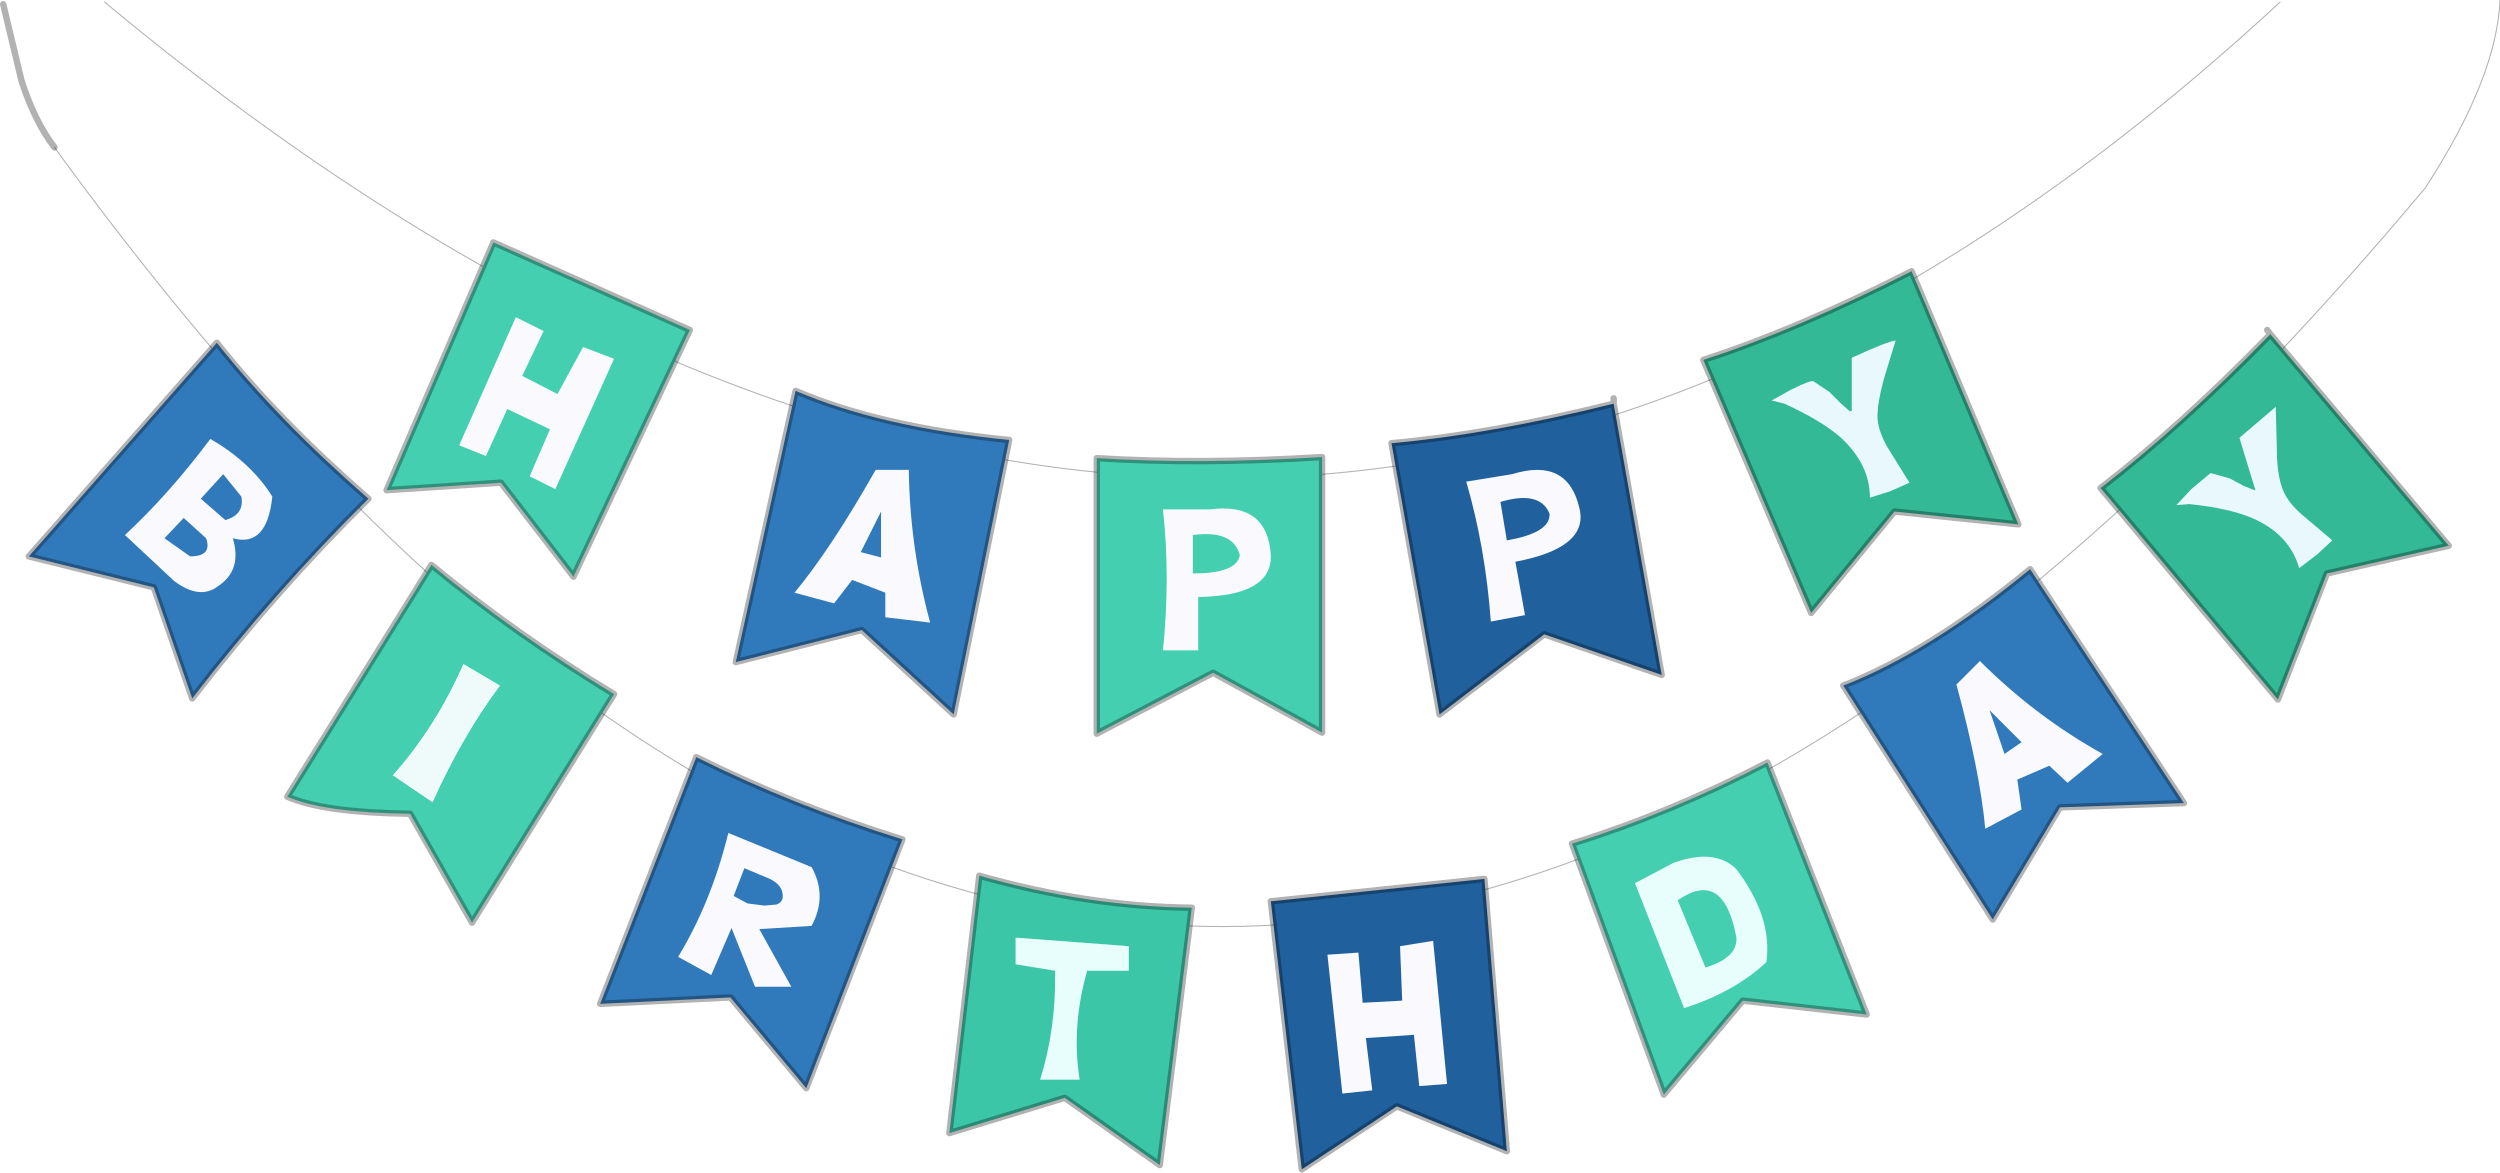
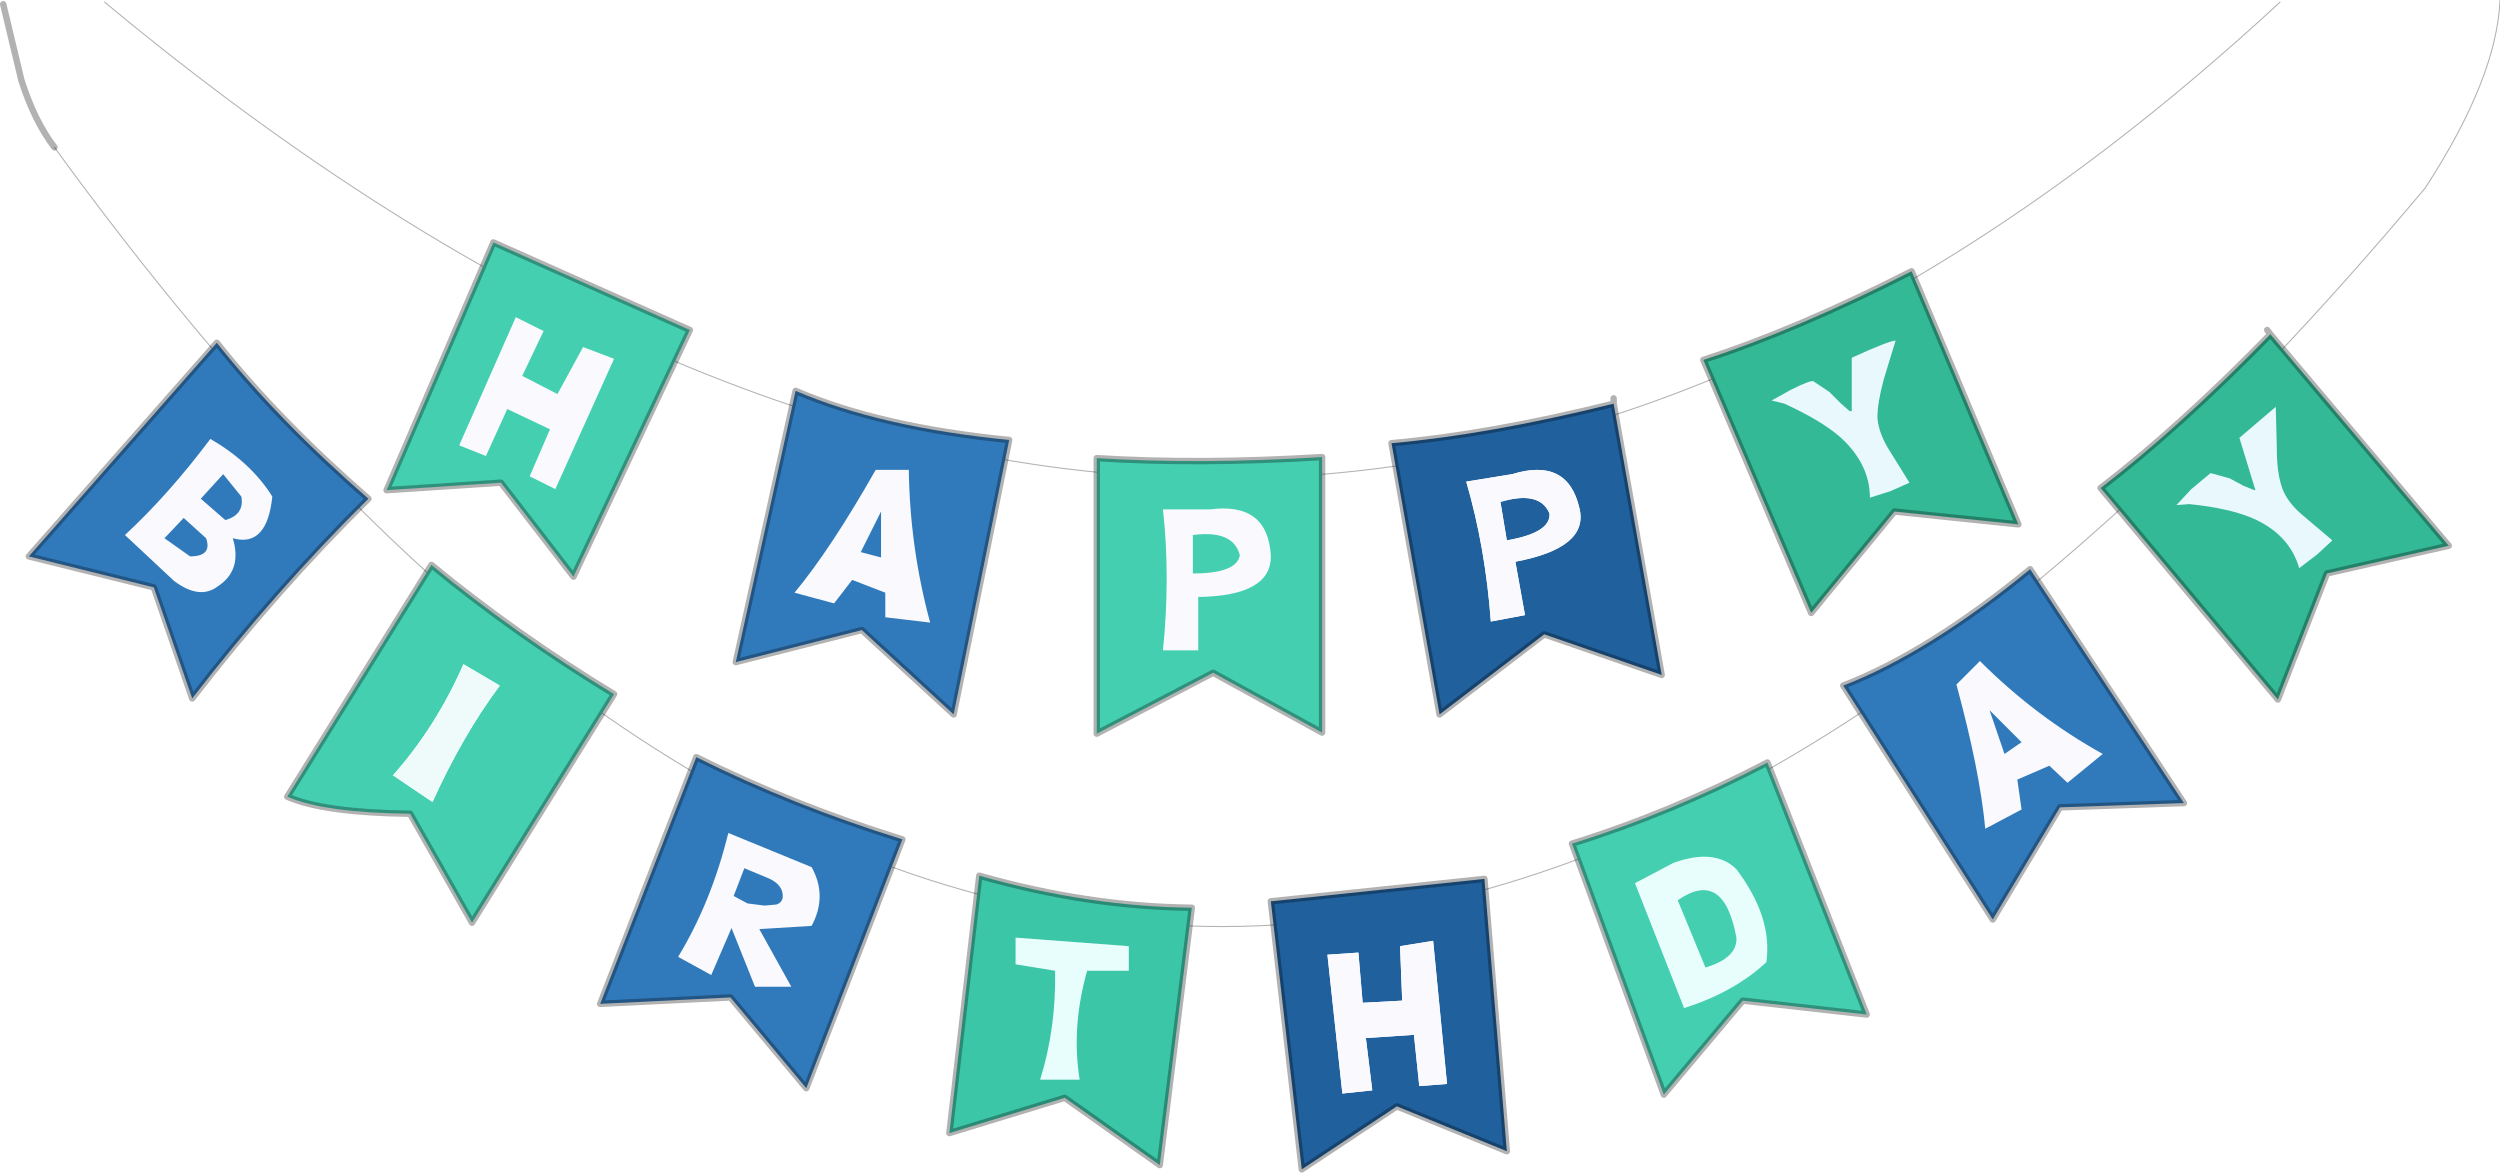
<svg xmlns="http://www.w3.org/2000/svg" xmlns:xlink="http://www.w3.org/1999/xlink" height="54.9px" width="117.05px">
  <g transform="matrix(1.0, 0.0, 0.0, 1.0, 58.55, 0.0)">
    <use height="54.9" transform="matrix(1.0, 0.0, 0.0, 1.0, -58.55, 0.0)" width="117.05" xlink:href="#decoration152-shape0" />
  </g>
  <defs>
    <g id="decoration152-shape0" transform="matrix(1.0, 0.0, 0.0, 1.0, 58.55, 0.0)">
      <path d="M-56.0 6.9 Q-3.7 78.9 55.0 8.8 58.35 3.65 58.5 0.0 M-53.65 0.1 Q0.0 44.7 48.2 0.1" fill="none" stroke="#000000" stroke-linecap="round" stroke-linejoin="round" stroke-opacity="0.302" stroke-width="0.05" />
      <path d="M-56.0 6.9 Q-56.95 5.65 -57.55 3.75 L-58.4 0.2" fill="none" stroke="#000000" stroke-linecap="round" stroke-linejoin="round" stroke-opacity="0.302" stroke-width="0.3" />
-       <path d="M48.0 19.05 L48.05 21.0 Q48.05 22.15 48.3 22.85 48.55 23.55 49.35 24.2 L50.65 25.3 49.95 25.95 49.1 26.6 Q48.65 25.05 47.0 24.3 45.9 23.8 43.95 23.6 L43.35 23.65 44.05 22.9 44.95 22.15 45.85 22.4 46.5 22.75 47.0 22.95 47.05 22.95 46.3 20.5 48.0 19.05 M25.3 18.25 Q26.2 17.8 26.35 17.85 L27.1 18.35 27.65 18.9 28.05 19.25 28.15 19.25 28.15 16.75 Q29.9 15.95 30.2 15.95 L29.65 17.75 Q29.35 18.85 29.35 19.55 29.4 20.3 29.95 21.15 L30.85 22.6 29.95 23.0 29.0 23.3 Q29.0 21.75 27.65 20.5 26.75 19.7 25.0 18.9 L24.4 18.75 25.3 18.25" fill="#e9f8fd" fill-rule="evenodd" stroke="none" />
-       <path d="M48.0 19.05 L46.3 20.5 47.05 22.95 47.0 22.95 46.5 22.75 45.85 22.4 44.95 22.15 44.05 22.9 43.35 23.65 43.95 23.6 Q45.9 23.8 47.0 24.3 48.65 25.05 49.1 26.6 L49.95 25.95 50.65 25.3 49.35 24.2 Q48.55 23.55 48.3 22.85 48.05 22.15 48.05 21.0 L48.0 19.05 M39.8 22.85 Q43.45 20.05 47.75 15.65 L56.1 25.55 50.4 26.85 48.1 32.75 39.8 22.85 M25.3 18.25 L24.4 18.75 25.0 18.9 Q26.75 19.7 27.65 20.5 29.0 21.75 29.0 23.3 L29.95 23.0 30.85 22.6 29.95 21.15 Q29.4 20.3 29.35 19.55 29.35 18.85 29.65 17.75 L30.2 15.95 Q29.9 15.95 28.15 16.75 L28.15 19.25 28.05 19.25 27.65 18.9 27.1 18.35 26.35 17.85 Q26.2 17.8 25.3 18.25 M21.2 16.85 Q25.55 15.45 30.95 12.7 L35.95 24.55 30.15 23.95 26.25 28.7 21.2 16.85" fill="#33b996" fill-rule="evenodd" stroke="none" />
-       <path d="M35.3 35.3 L36.1 34.75 34.6 33.25 35.3 35.3 M34.15 30.95 Q36.75 33.55 39.9 35.3 L38.25 36.65 37.4 35.85 35.9 36.5 36.1 37.9 34.4 38.8 Q34.15 36.1 33.05 32.05 L34.15 30.95 M10.1 22.55 L12.25 22.2 Q14.85 21.4 15.4 23.8 15.85 25.65 12.4 26.3 L12.85 28.8 11.25 29.1 Q11.0 25.65 10.1 22.55 M-16.0 22.0 Q-15.95 25.65 -15.0 29.15 L-17.1 28.9 -17.1 27.75 -18.65 27.15 -19.5 28.25 -21.35 27.75 Q-19.65 25.7 -17.55 22.0 L-16.0 22.0 M-4.1 23.85 L-1.9 23.85 Q0.8 23.5 0.95 26.0 1.0 27.9 -2.45 27.95 L-2.45 30.45 -4.1 30.45 Q-3.75 27.0 -4.1 23.85 M-2.7 26.85 Q-0.65 26.85 -0.5 26.0 -0.8 24.8 -2.7 25.05 L-2.7 26.85 M-17.3 26.1 L-17.3 23.95 -18.25 25.85 -17.3 26.1 M-20.55 43.35 L-23.0 43.5 -21.5 46.2 -23.2 46.2 -24.3 43.45 -25.25 45.65 -26.8 44.8 Q-25.25 42.25 -24.45 39.0 L-20.55 40.6 Q-19.8 41.95 -20.55 43.35 M14.0 24.05 Q13.55 22.95 11.7 23.5 L12.0 25.3 Q14.05 24.95 14.0 24.05 M7.0 44.3 L8.55 44.05 9.2 50.75 7.9 50.85 7.65 48.45 5.4 48.6 5.7 51.05 4.3 51.2 3.6 44.7 5.05 44.6 5.25 46.95 7.1 46.85 7.0 44.3 M-33.1 15.5 L-34.1 17.6 -32.45 18.45 -31.25 16.25 -29.8 16.8 -32.55 22.9 -33.75 22.3 -32.8 20.1 -34.8 19.15 -35.8 21.35 -37.05 20.85 -34.4 14.85 -33.1 15.5 M-48.1 22.2 L-49.15 23.35 -48.0 24.35 Q-47.1 24.1 -47.25 23.25 L-48.1 22.2 M-45.8 23.25 Q-46.05 25.65 -47.65 25.2 -47.2 26.7 -48.35 27.45 -49.2 28.1 -50.4 27.2 L-52.7 25.05 Q-50.65 23.15 -48.7 20.55 -46.8 21.65 -45.8 23.25 M-49.65 26.05 Q-48.6 26.05 -48.9 25.2 L-49.95 24.25 -50.85 25.2 -49.65 26.05 M-23.7 40.65 L-24.2 41.95 -23.55 42.3 -22.75 42.4 -22.2 42.35 Q-21.9 42.25 -21.9 41.95 -21.9 41.45 -22.5 41.15 L-23.7 40.65" fill="#faf9fe" fill-rule="evenodd" stroke="none" />
-       <path d="M35.3 35.3 L34.6 33.25 36.1 34.75 35.3 35.3 M34.15 30.95 L33.05 32.05 Q34.15 36.1 34.4 38.8 L36.1 37.9 35.9 36.5 37.4 35.85 38.25 36.65 39.9 35.3 Q36.75 33.55 34.15 30.95 M37.9 37.8 L34.75 43.05 27.75 32.1 Q31.75 30.55 36.5 26.65 L43.7 37.6 37.9 37.8 M-16.0 22.0 L-17.55 22.0 Q-19.65 25.7 -21.35 27.75 L-19.5 28.25 -18.65 27.15 -17.1 27.75 -17.1 28.9 -15.0 29.15 Q-15.95 25.65 -16.0 22.0 M-13.9 33.45 L-18.2 29.5 -24.1 31.0 -21.3 18.3 Q-17.35 20.0 -11.3 20.6 L-13.9 33.45 M-17.3 26.1 L-18.25 25.85 -17.3 23.95 -17.3 26.1 M-20.55 43.35 Q-19.8 41.95 -20.55 40.6 L-24.45 39.0 Q-25.25 42.25 -26.8 44.8 L-25.25 45.65 -24.3 43.45 -23.2 46.2 -21.5 46.2 -23.0 43.5 -20.55 43.35 M-45.8 23.25 Q-46.8 21.65 -48.7 20.55 -50.65 23.15 -52.7 25.05 L-50.4 27.2 Q-49.2 28.1 -48.35 27.45 -47.2 26.7 -47.65 25.2 -46.05 25.65 -45.8 23.25 M-48.1 22.2 L-47.25 23.25 Q-47.1 24.1 -48.0 24.35 L-49.15 23.35 -48.1 22.2 M-48.4 16.05 Q-45.5 19.7 -41.3 23.35 -45.65 27.65 -49.55 32.7 L-51.35 27.5 -57.2 26.05 -48.4 16.05 M-49.65 26.05 L-50.85 25.2 -49.95 24.25 -48.9 25.2 Q-48.6 26.05 -49.65 26.05 M-23.7 40.65 L-22.5 41.15 Q-21.9 41.45 -21.9 41.95 -21.9 42.25 -22.2 42.35 L-22.75 42.4 -23.55 42.3 -24.2 41.95 -23.7 40.65 M-30.45 47.0 L-25.95 35.45 Q-21.45 37.7 -16.3 39.3 L-20.8 50.95 -24.35 46.7 -30.45 47.0" fill="#307abb" fill-rule="evenodd" stroke="none" />
-       <path d="M21.3 45.3 Q22.8 44.85 22.75 43.9 22.15 40.65 20.0 42.15 L21.3 45.3 M24.15 45.05 Q22.65 46.45 20.3 47.2 L18.0 41.35 19.8 40.4 Q21.75 39.7 22.75 40.7 24.45 42.95 24.15 45.05 M-11.0 45.15 L-11.0 43.9 -5.7 44.3 -5.7 45.45 -7.65 45.45 Q-8.4 48.1 -8.0 50.55 L-9.85 50.55 Q-9.1 48.15 -9.15 45.45 L-11.0 45.15" fill="#e8fefc" fill-rule="evenodd" stroke="none" />
-       <path d="M21.3 45.3 L20.0 42.15 Q22.15 40.65 22.75 43.9 22.8 44.85 21.3 45.3 M24.15 45.05 Q24.45 42.95 22.75 40.7 21.75 39.7 19.8 40.4 L18.0 41.35 20.3 47.2 Q22.65 46.45 24.15 45.05 M28.85 47.5 L23.05 46.85 19.35 51.25 15.05 39.5 Q19.7 38.05 24.2 35.7 L28.85 47.5 M-4.1 23.85 Q-3.75 27.0 -4.1 30.45 L-2.45 30.45 -2.45 27.95 Q1.0 27.9 0.95 26.0 0.8 23.5 -1.9 23.85 L-4.1 23.85 M-2.7 26.85 L-2.7 25.05 Q-0.8 24.8 -0.5 26.0 -0.65 26.85 -2.7 26.85 M-1.75 31.5 L-7.2 34.35 -7.2 21.45 Q-2.4 21.75 3.35 21.4 L3.35 34.3 -1.75 31.5 M-33.1 15.5 L-34.4 14.85 -37.05 20.85 -35.8 21.35 -34.8 19.15 -32.8 20.1 -33.75 22.3 -32.55 22.9 -29.8 16.8 -31.25 16.25 -32.45 18.45 -34.1 17.6 -33.1 15.5 M-40.45 22.95 L-35.45 11.35 -26.25 15.45 -31.7 27.0 -35.1 22.6 -40.45 22.95 M-35.15 32.1 L-36.85 31.1 Q-38.15 34.05 -40.15 36.3 L-38.3 37.55 Q-36.9 34.45 -35.15 32.1 M-39.35 38.1 Q-43.4 38.05 -45.1 37.3 L-38.35 26.45 Q-34.4 29.7 -29.8 32.5 L-36.45 43.2 -39.35 38.1" fill="#44cfb0" fill-rule="evenodd" stroke="none" />
-       <path d="M10.1 22.55 Q11.0 25.65 11.25 29.1 L12.85 28.8 12.4 26.3 Q15.85 25.65 15.4 23.8 14.85 21.4 12.25 22.2 L10.1 22.55 M6.6 20.75 Q11.15 20.35 17.0 18.9 L19.25 31.6 13.75 29.7 8.85 33.45 6.6 20.75 M7.0 44.3 L7.1 46.85 5.25 46.95 5.05 44.6 3.6 44.7 4.3 51.2 5.7 51.05 5.4 48.6 7.65 48.45 7.9 50.85 9.2 50.75 8.55 44.05 7.0 44.3 M14.0 24.05 Q14.05 24.95 12.0 25.3 L11.7 23.5 Q13.55 22.95 14.0 24.05 M10.95 41.15 L12.0 53.9 6.85 51.8 2.4 54.75 0.95 42.2 10.95 41.15" fill="#20609d" fill-rule="evenodd" stroke="none" />
+       <path d="M44.05 22.9 L44.95 22.15 45.85 22.4 46.5 22.75 47.0 22.95 47.05 22.95 46.3 20.5 48.0 19.05 48.05 21.0 Q48.05 22.15 48.3 22.85 48.55 23.55 49.35 24.2 L50.65 25.3 49.95 25.95 49.1 26.6 Q48.65 25.05 47.0 24.3 45.9 23.8 43.95 23.6 L43.35 23.65 44.05 22.9 M28.15 16.75 Q29.9 15.95 30.2 15.95 L29.65 17.75 Q29.35 18.85 29.35 19.55 29.4 20.3 29.95 21.15 L30.85 22.6 29.95 23.0 29.0 23.3 Q29.0 21.75 27.65 20.5 26.75 19.7 25.0 18.9 L24.4 18.75 25.3 18.25 Q26.2 17.8 26.35 17.85 L27.1 18.35 27.65 18.9 28.05 19.25 28.15 19.25 28.15 16.75" fill="#e9f8fd" fill-rule="evenodd" stroke="none" />
+       <path d="M44.05 22.9 L43.35 23.65 43.95 23.6 Q45.9 23.8 47.0 24.3 48.65 25.05 49.1 26.6 L49.95 25.95 50.65 25.3 49.35 24.2 Q48.55 23.55 48.3 22.85 48.05 22.15 48.05 21.0 L48.0 19.05 46.3 20.5 47.05 22.95 47.0 22.95 46.5 22.75 45.85 22.4 44.95 22.15 44.05 22.9 M50.4 26.85 L48.1 32.75 39.8 22.85 Q43.45 20.05 47.75 15.65 L56.1 25.55 50.4 26.85 M28.15 16.75 L28.15 19.25 28.05 19.25 27.65 18.9 27.1 18.35 26.35 17.85 Q26.2 17.8 25.3 18.25 L24.4 18.75 25.0 18.9 Q26.75 19.7 27.65 20.5 29.0 21.75 29.0 23.3 L29.95 23.0 30.85 22.6 29.95 21.15 Q29.4 20.3 29.35 19.55 29.35 18.85 29.65 17.75 L30.2 15.95 Q29.9 15.95 28.15 16.75 M30.95 12.7 L35.95 24.55 30.15 23.95 26.25 28.7 21.2 16.85 Q25.55 15.45 30.95 12.7" fill="#33b996" fill-rule="evenodd" stroke="none" />
+       <path d="M12.25 22.2 L10.1 22.55 Q11.0 25.65 11.25 29.1 L12.85 28.8 12.4 26.3 Q15.85 25.65 15.4 23.8 14.85 21.4 12.25 22.2 M11.7 23.5 Q13.55 22.95 14.0 24.05 14.05 24.95 12.0 25.3 L11.7 23.5 M6.6 20.75 Q11.15 20.35 17.0 18.9 L19.25 31.6 13.75 29.7 8.85 33.45 6.6 20.75 M5.4 48.6 L7.65 48.45 7.9 50.85 9.2 50.75 8.55 44.05 7.0 44.3 7.1 46.85 5.25 46.95 5.05 44.6 3.6 44.7 4.3 51.2 5.7 51.05 5.4 48.6 M10.95 41.15 L12.0 53.9 6.85 51.8 2.4 54.75 0.95 42.2 10.95 41.15" fill="#20609d" fill-rule="evenodd" stroke="none" />
+       <path d="M12.25 22.2 Q14.85 21.4 15.4 23.8 15.85 25.65 12.4 26.3 L12.85 28.8 11.25 29.1 Q11.0 25.65 10.1 22.55 L12.25 22.2 M11.7 23.5 L12.0 25.3 Q14.05 24.95 14.0 24.05 13.55 22.95 11.7 23.5 M5.4 48.6 L5.7 51.05 4.3 51.2 3.6 44.7 5.05 44.6 5.25 46.95 7.1 46.85 7.0 44.3 8.55 44.05 9.2 50.75 7.9 50.85 7.65 48.45 5.4 48.6 M34.15 30.95 Q36.75 33.55 39.9 35.3 L38.25 36.65 37.4 35.85 35.9 36.5 36.1 37.9 34.4 38.8 Q34.15 36.1 33.05 32.05 L34.15 30.95 M34.6 33.25 L35.3 35.3 36.1 34.75 34.6 33.25 M-16.0 22.0 Q-15.95 25.65 -15.0 29.15 L-17.1 28.9 -17.1 27.75 -18.65 27.15 -19.5 28.25 -21.35 27.75 Q-19.65 25.7 -17.55 22.0 L-16.0 22.0 M-4.1 23.85 L-1.9 23.85 Q0.8 23.5 0.95 26.0 1.0 27.9 -2.45 27.95 L-2.45 30.45 -4.1 30.45 Q-3.75 27.0 -4.1 23.85 M-33.1 15.5 L-34.1 17.6 -32.45 18.45 -31.25 16.25 -29.8 16.8 -32.55 22.9 -33.75 22.3 -32.8 20.1 -34.8 19.15 -35.8 21.35 -37.05 20.85 -34.4 14.85 -33.1 15.5 M-22.2 42.35 Q-21.9 42.25 -21.9 41.95 -21.9 41.45 -22.5 41.15 L-23.7 40.65 -24.2 41.95 -23.55 42.3 -22.75 42.4 -22.2 42.35 M-20.55 40.6 Q-19.8 41.95 -20.55 43.35 L-23.0 43.5 -21.5 46.2 -23.2 46.2 -24.3 43.45 -25.25 45.65 -26.8 44.8 Q-25.25 42.25 -24.45 39.0 L-20.55 40.6 M-2.7 26.85 Q-0.65 26.85 -0.5 26.0 -0.8 24.8 -2.7 25.05 L-2.7 26.85 M-18.25 25.85 L-17.3 26.1 -17.3 23.95 -18.25 25.85 M-45.8 23.25 Q-46.05 25.65 -47.65 25.2 -47.2 26.7 -48.35 27.45 -49.2 28.1 -50.4 27.2 L-52.7 25.05 Q-50.65 23.15 -48.7 20.55 -46.8 21.65 -45.8 23.25 M-48.1 22.2 L-49.15 23.35 -48.0 24.35 Q-47.1 24.1 -47.25 23.25 L-48.1 22.2 M-49.65 26.05 Q-48.6 26.05 -48.9 25.2 L-49.95 24.25 -50.85 25.2 -49.65 26.05" fill="#faf9fe" fill-rule="evenodd" stroke="none" />
+       <path d="M18.0 41.35 L19.8 40.4 Q21.75 39.7 22.75 40.7 24.45 42.95 24.15 45.05 22.65 46.45 20.3 47.2 L18.0 41.35 M22.75 43.9 Q22.15 40.65 20.0 42.15 L21.3 45.3 Q22.8 44.85 22.75 43.9 M-11.0 45.15 L-11.0 43.9 -5.7 44.3 -5.7 45.45 -7.65 45.45 Q-8.4 48.1 -8.0 50.55 L-9.85 50.55 Q-9.1 48.15 -9.15 45.45 L-11.0 45.15" fill="#e8fefc" fill-rule="evenodd" stroke="none" />
+       <path d="M18.0 41.35 L20.3 47.2 Q22.65 46.45 24.15 45.05 24.45 42.95 22.75 40.7 21.75 39.7 19.8 40.4 L18.0 41.35 M22.75 43.9 Q22.8 44.85 21.3 45.3 L20.0 42.15 Q22.15 40.65 22.75 43.9 M28.85 47.5 L23.05 46.85 19.35 51.25 15.05 39.5 Q19.7 38.05 24.2 35.7 L28.85 47.5 M3.35 21.4 L3.35 34.3 -1.75 31.5 -7.2 34.35 -7.2 21.45 Q-2.4 21.75 3.35 21.4 M-4.1 23.85 Q-3.75 27.0 -4.1 30.45 L-2.45 30.45 -2.45 27.95 Q1.0 27.9 0.95 26.0 0.8 23.5 -1.9 23.85 L-4.1 23.85 M-33.1 15.5 L-34.4 14.85 -37.05 20.85 -35.8 21.35 -34.8 19.15 -32.8 20.1 -33.75 22.3 -32.55 22.9 -29.8 16.8 -31.25 16.25 -32.45 18.45 -34.1 17.6 -33.1 15.5 M-40.45 22.95 L-35.45 11.35 -26.25 15.45 -31.7 27.0 -35.1 22.6 -40.45 22.95 M-35.15 32.1 L-36.85 31.1 Q-38.15 34.05 -40.15 36.3 L-38.3 37.55 Q-36.9 34.45 -35.15 32.1 M-39.35 38.1 Q-43.4 38.05 -45.1 37.3 L-38.35 26.45 Q-34.4 29.7 -29.8 32.5 L-36.45 43.2 -39.35 38.1 M-2.7 26.85 L-2.7 25.05 Q-0.8 24.8 -0.5 26.0 -0.65 26.85 -2.7 26.85" fill="#44cfb0" fill-rule="evenodd" stroke="none" />
+       <path d="M34.15 30.95 L33.05 32.05 Q34.15 36.1 34.4 38.8 L36.1 37.9 35.9 36.5 37.4 35.85 38.25 36.65 39.9 35.3 Q36.75 33.55 34.15 30.95 M34.6 33.25 L36.1 34.75 35.3 35.3 34.6 33.25 M37.9 37.8 L34.75 43.05 27.75 32.1 Q31.75 30.55 36.5 26.65 L43.7 37.6 37.9 37.8 M-16.0 22.0 L-17.55 22.0 Q-19.65 25.7 -21.35 27.75 L-19.5 28.25 -18.65 27.15 -17.1 27.75 -17.1 28.9 -15.0 29.15 Q-15.95 25.65 -16.0 22.0 M-22.2 42.35 L-22.75 42.4 -23.55 42.3 -24.2 41.95 -23.7 40.65 -22.5 41.15 Q-21.9 41.45 -21.9 41.95 -21.9 42.25 -22.2 42.35 M-20.55 40.6 L-24.45 39.0 Q-25.25 42.25 -26.8 44.8 L-25.25 45.65 -24.3 43.45 -23.2 46.2 -21.5 46.2 -23.0 43.5 -20.55 43.35 Q-19.8 41.95 -20.55 40.6 M-25.95 35.45 Q-21.45 37.7 -16.3 39.3 L-20.8 50.95 -24.35 46.7 -30.45 47.0 -25.95 35.45 M-18.25 25.85 L-17.3 23.95 -17.3 26.1 -18.25 25.85 M-13.9 33.45 L-18.2 29.5 -24.1 31.0 -21.3 18.3 Q-17.35 20.0 -11.3 20.6 L-13.9 33.45 M-48.4 16.05 Q-45.5 19.7 -41.3 23.35 -45.65 27.65 -49.55 32.7 L-51.35 27.5 -57.2 26.05 -48.4 16.05 M-48.1 22.2 L-47.25 23.25 Q-47.1 24.1 -48.0 24.35 L-49.15 23.35 -48.1 22.2 M-45.8 23.25 Q-46.8 21.65 -48.7 20.55 -50.65 23.15 -52.7 25.05 L-50.4 27.2 Q-49.2 28.1 -48.35 27.45 -47.2 26.7 -47.65 25.2 -46.05 25.65 -45.8 23.25 M-49.65 26.05 L-50.85 25.2 -49.95 24.25 -48.9 25.2 Q-48.6 26.05 -49.65 26.05" fill="#307abb" fill-rule="evenodd" stroke="none" />
+       <path d="M-35.15 32.1 Q-36.9 34.45 -38.3 37.55 L-40.15 36.3 Q-38.15 34.05 -36.85 31.1 L-35.15 32.1" fill="#effbfb" fill-rule="evenodd" stroke="none" />
      <path d="M-11.0 45.15 L-9.15 45.45 Q-9.1 48.15 -9.85 50.55 L-8.0 50.55 Q-8.4 48.1 -7.65 45.45 L-5.7 45.45 -5.7 44.3 -11.0 43.9 -11.0 45.15 M-12.7 41.0 Q-7.6 42.45 -2.75 42.5 L-4.25 54.55 -8.7 51.4 -14.1 53.05 -12.7 41.0" fill="#3bc6a7" fill-rule="evenodd" stroke="none" />
-       <path d="M-35.15 32.1 Q-36.9 34.45 -38.3 37.55 L-40.15 36.3 Q-38.15 34.05 -36.85 31.1 L-35.15 32.1" fill="#effbfb" fill-rule="evenodd" stroke="none" />
-       <path d="M47.75 15.65 L47.6 15.45 M39.8 22.85 L48.1 32.75 50.4 26.85 56.1 25.55 47.75 15.65 Q43.45 20.05 39.8 22.85 M21.2 16.85 L26.25 28.7 30.15 23.95 35.95 24.55 30.95 12.7 Q25.55 15.45 21.2 16.85 M28.85 47.5 L24.2 35.7 Q19.7 38.05 15.05 39.5 L19.35 51.25 23.05 46.85 28.85 47.5 M37.9 37.8 L43.7 37.6 36.5 26.65 Q31.75 30.55 27.75 32.1 L34.75 43.05 37.9 37.8 M17.0 18.9 L17.0 18.65 M6.6 20.75 L8.85 33.45 13.75 29.7 19.25 31.6 17.0 18.9 Q11.15 20.35 6.6 20.75 M-1.75 31.5 L3.35 34.3 3.35 21.4 Q-2.4 21.75 -7.2 21.45 L-7.2 34.35 -1.75 31.5 M-13.9 33.45 L-11.3 20.6 Q-17.35 20.0 -21.3 18.3 L-24.1 31.0 -18.2 29.5 -13.9 33.45 M-12.7 41.0 L-14.1 53.05 -8.7 51.4 -4.25 54.55 -2.75 42.5 Q-7.6 42.45 -12.7 41.0 M10.95 41.15 L12.0 53.9 6.85 51.8 2.4 54.75 0.95 42.2 10.95 41.15 M-40.45 22.95 L-35.45 11.35 -26.25 15.45 -31.7 27.0 -35.1 22.6 -40.45 22.95 M-48.4 16.05 L-57.2 26.05 -51.35 27.5 -49.55 32.7 Q-45.65 27.65 -41.3 23.35 -45.5 19.7 -48.4 16.05 M-39.35 38.1 Q-43.4 38.05 -45.1 37.3 L-38.35 26.45 Q-34.4 29.7 -29.8 32.5 L-36.45 43.2 -39.35 38.1 M-30.45 47.0 L-25.95 35.45 Q-21.45 37.7 -16.3 39.3 L-20.8 50.95 -24.35 46.7 -30.45 47.0" fill="none" stroke="#000000" stroke-linecap="round" stroke-linejoin="round" stroke-opacity="0.302" stroke-width="0.3" />
+       <path d="M47.75 15.65 L47.6 15.45 M50.4 26.85 L56.1 25.55 47.75 15.65 Q43.45 20.05 39.8 22.85 L48.1 32.75 50.4 26.85 M30.95 12.7 Q25.55 15.45 21.2 16.85 L26.25 28.7 30.15 23.95 35.95 24.55 30.95 12.7 M17.0 18.9 L17.0 18.65 M6.6 20.75 L8.85 33.45 13.75 29.7 19.25 31.6 17.0 18.9 Q11.15 20.35 6.6 20.75 M10.95 41.15 L12.0 53.9 6.85 51.8 2.4 54.75 0.95 42.2 10.95 41.15 M28.85 47.5 L24.2 35.7 Q19.7 38.05 15.05 39.5 L19.35 51.25 23.05 46.85 28.85 47.5 M37.9 37.8 L43.7 37.6 36.5 26.65 Q31.75 30.55 27.75 32.1 L34.75 43.05 37.9 37.8 M3.35 21.4 Q-2.4 21.75 -7.2 21.45 L-7.2 34.35 -1.75 31.5 3.35 34.3 3.35 21.4 M-40.45 22.95 L-35.45 11.35 -26.25 15.45 -31.7 27.0 -35.1 22.6 -40.45 22.95 M-39.35 38.1 Q-43.4 38.05 -45.1 37.3 L-38.35 26.45 Q-34.4 29.7 -29.8 32.5 L-36.45 43.2 -39.35 38.1 M-25.95 35.45 Q-21.45 37.7 -16.3 39.3 L-20.8 50.95 -24.35 46.7 -30.45 47.0 -25.95 35.45 M-13.9 33.45 L-11.3 20.6 Q-17.35 20.0 -21.3 18.3 L-24.1 31.0 -18.2 29.5 -13.9 33.45 M-12.7 41.0 L-14.1 53.05 -8.7 51.4 -4.25 54.55 -2.75 42.5 Q-7.6 42.45 -12.7 41.0 M-48.4 16.05 L-57.2 26.05 -51.35 27.5 -49.55 32.7 Q-45.65 27.65 -41.3 23.35 -45.5 19.7 -48.4 16.05" fill="none" stroke="#000000" stroke-linecap="round" stroke-linejoin="round" stroke-opacity="0.302" stroke-width="0.3" />
    </g>
  </defs>
</svg>
